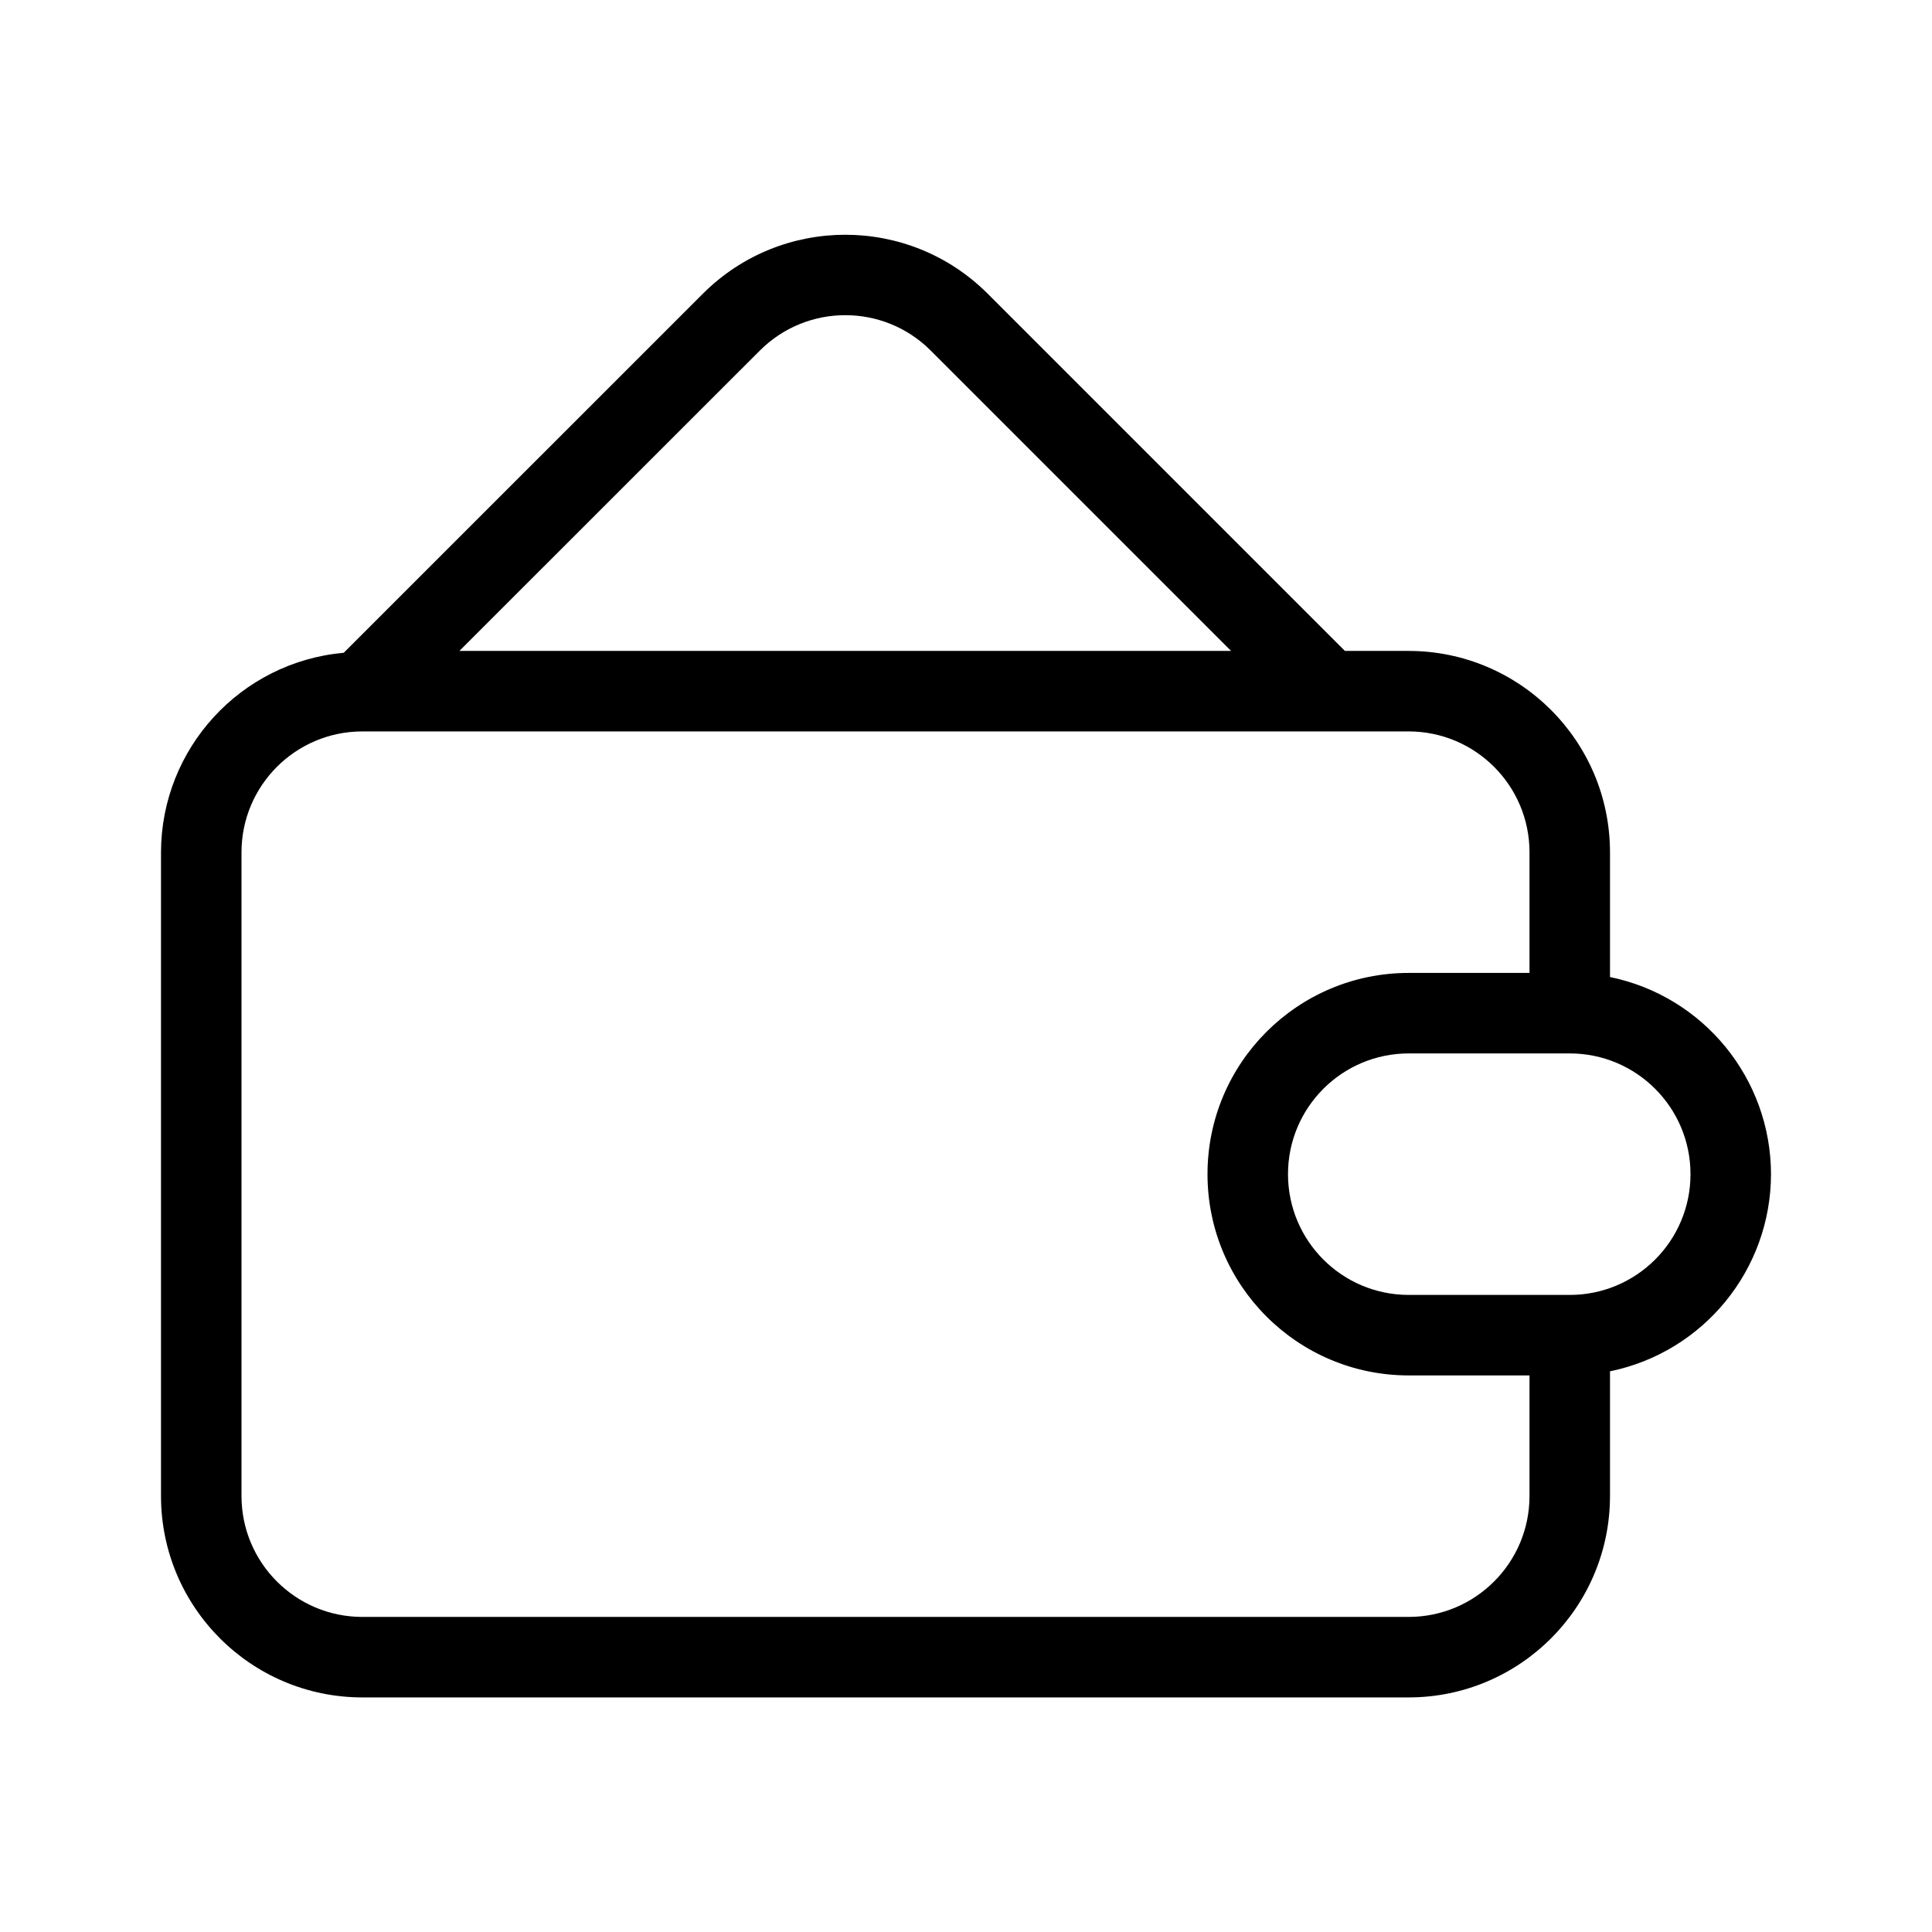
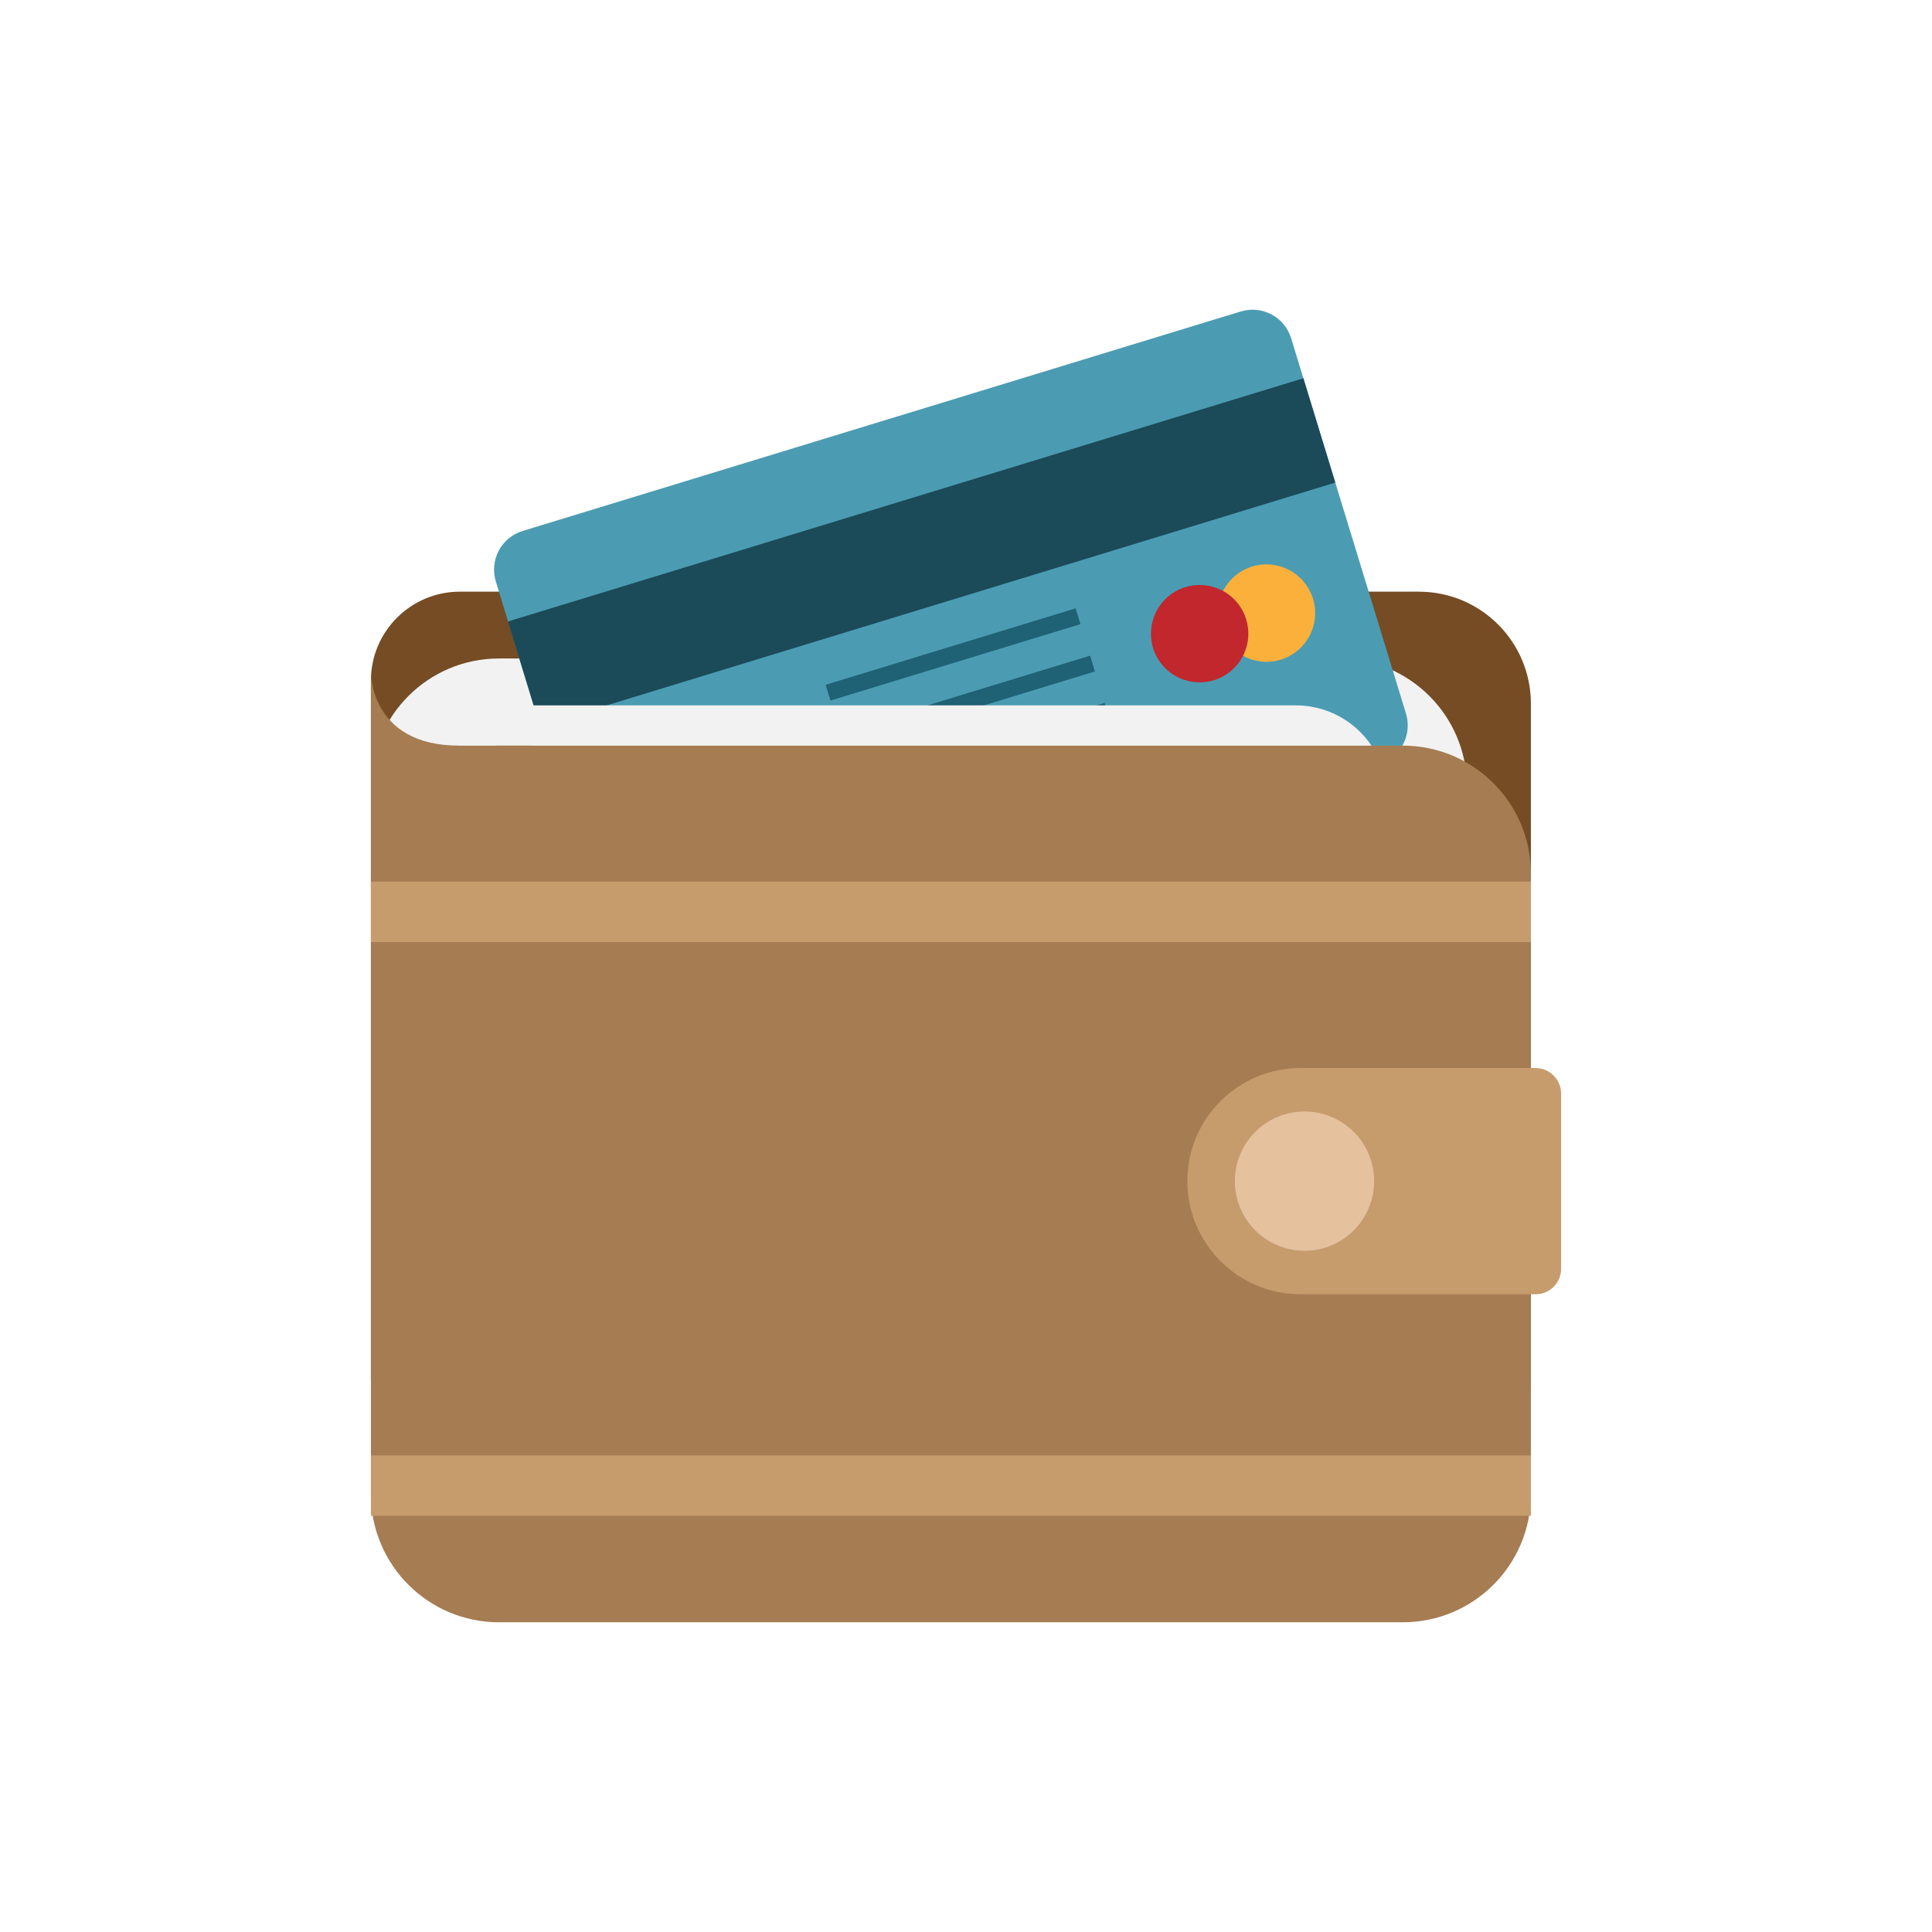
- <svg xmlns="http://www.w3.org/2000/svg" fill="#000000" width="800px" height="800px" viewBox="0 0 24 24">
-   <g id="wallet">
-     <path d="M22,14.586a2.504,2.504,0,0,0-2-2.449V10.586a2.503,2.503,0,0,0-2.5-2.5h-.793L12.268,3.647a2.503,2.503,0,0,0-3.535,0L4.27,8.109A2.494,2.494,0,0,0,2,10.586v8a2.503,2.503,0,0,0,2.5,2.5h13a2.503,2.503,0,0,0,2.5-2.5V17.035A2.504,2.504,0,0,0,22,14.586ZM9.44,4.354a1.501,1.501,0,0,1,2.121,0L15.293,8.086H5.707ZM17.5,20.086H4.5a1.502,1.502,0,0,1-1.5-1.5v-8a1.502,1.502,0,0,1,1.5-1.5h13a1.502,1.502,0,0,1,1.5,1.5v1.5H17.5a2.5,2.5,0,0,0,0,5H19v1.5A1.502,1.502,0,0,1,17.5,20.086Zm2-4h-2a1.5,1.5,0,0,1,0-3h2a1.5,1.5,0,1,1,0,3Z" />
+ <svg xmlns="http://www.w3.org/2000/svg" version="1.1" id="Layer_1" x="0px" y="0px" viewBox="0 0 960 960" style="enable-background:new 0 0 960 960;" xml:space="preserve">
+   <style type="text/css">
+ 	.st0{fill:#754C24;}
+ 	.st1{fill:#F2F2F2;}
+ 	.st2{fill:#4B9CB2;}
+ 	.st3{fill:#1B4A59;}
+ 	.st4{fill:#1F6175;}
+ 	.st5{fill:#FBB03B;}
+ 	.st6{fill:#C1272D;}
+ 	.st7{fill:#A67C52;}
+ 	.st8{fill:#C69C6D;}
+ 	.st9{fill:#E5C19E;}
+ </style>
+   <g>
+     <path class="st0" d="M716.5,729.6h-488c-24.4,0-44.2-19.8-44.2-44.2V338.2c0-24.4,19.8-44.2,44.2-44.2H705   c30.8,0,55.7,24.9,55.7,55.7v335.7C760.7,709.8,740.9,729.6,716.5,729.6z" />
+     <path class="st1" d="M665.3,738.9H247.9c-35.1,0-63.6-28.5-63.6-63.6V390.8c0-35.1,28.5-63.6,63.6-63.6h417.4   c35.1,0,63.6,28.5,63.6,63.6v284.4C728.9,710.4,700.4,738.9,665.3,738.9z" />
+     <g>
+       <path class="st2" d="M685.2,379.7l-356.6,109c-10.7,3.3-22-2.7-25.2-13.4l-57-186.3c-3.3-10.7,2.7-22,13.4-25.2l356.6-109    c10.7-3.3,22,2.7,25.2,13.4l57,186.3C701.9,365.2,695.9,376.5,685.2,379.7z" />
+       <rect x="251.3" y="247.2" transform="matrix(0.9563 -0.2924 0.2924 0.9563 -60.1958 145.891)" class="st3" width="413.3" height="54.2" />
+       <rect x="408.6" y="321.1" transform="matrix(0.9563 -0.2924 0.2924 0.9563 -74.3933 152.6772)" class="st4" width="129.9" height="8.2" />
+       <rect x="415.8" y="344.6" transform="matrix(0.9563 -0.2924 0.2924 0.9563 -80.9475 155.8111)" class="st4" width="129.9" height="8.2" />
+       <rect x="423" y="368.1" transform="matrix(0.9563 -0.2924 0.2924 0.9563 -87.5018 158.9449)" class="st4" width="129.9" height="8.2" />
+       <ellipse transform="matrix(6.021006e-02 -0.9982 0.9982 6.021006e-02 287.2554 914.4629)" class="st5" cx="629.3" cy="304.7" rx="24.2" ry="24.2" />
+       <ellipse transform="matrix(0.7484 -0.6632 0.6632 0.7484 -58.868 474.5331)" class="st6" cx="596.1" cy="314.9" rx="24.2" ry="24.2" />
+     </g>
+     <path class="st1" d="M689.2,399.6H234v-49.1h409.9c25,0,45.3,20.3,45.3,45.3V399.6z" />
+     <path class="st7" d="M697.1,806.1H247.9c-35.1,0-63.6-28.5-63.6-63.6V434.1c0-35.1,28.5-63.6,63.6-63.6h449.2   c35.1,0,63.6,28.5,63.6,63.6v308.4C760.7,777.6,732.2,806.1,697.1,806.1z" />
+     <path class="st8" d="M763.1,643.1H646.2c-31.1,0-56.2-25.2-56.2-56.2l0,0c0-31.1,25.2-56.2,56.2-56.2H763c7,0,12.7,5.7,12.7,12.7   v87.1C775.7,637.4,770.1,643.1,763.1,643.1z" />
+     <circle class="st9" cx="648.2" cy="586.9" r="34.6" />
+     <rect x="184.3" y="438.1" class="st8" width="576.4" height="30" />
+     <rect x="184.3" y="723.2" class="st8" width="576.4" height="30" />
+     <path class="st7" d="M184.3,333.5c0,0-1,37,43.9,37c19.4,0,35.6,0,35.6,0l-79.5,63.7L184.3,333.5L184.3,333.5z" />
  </g>
</svg>
